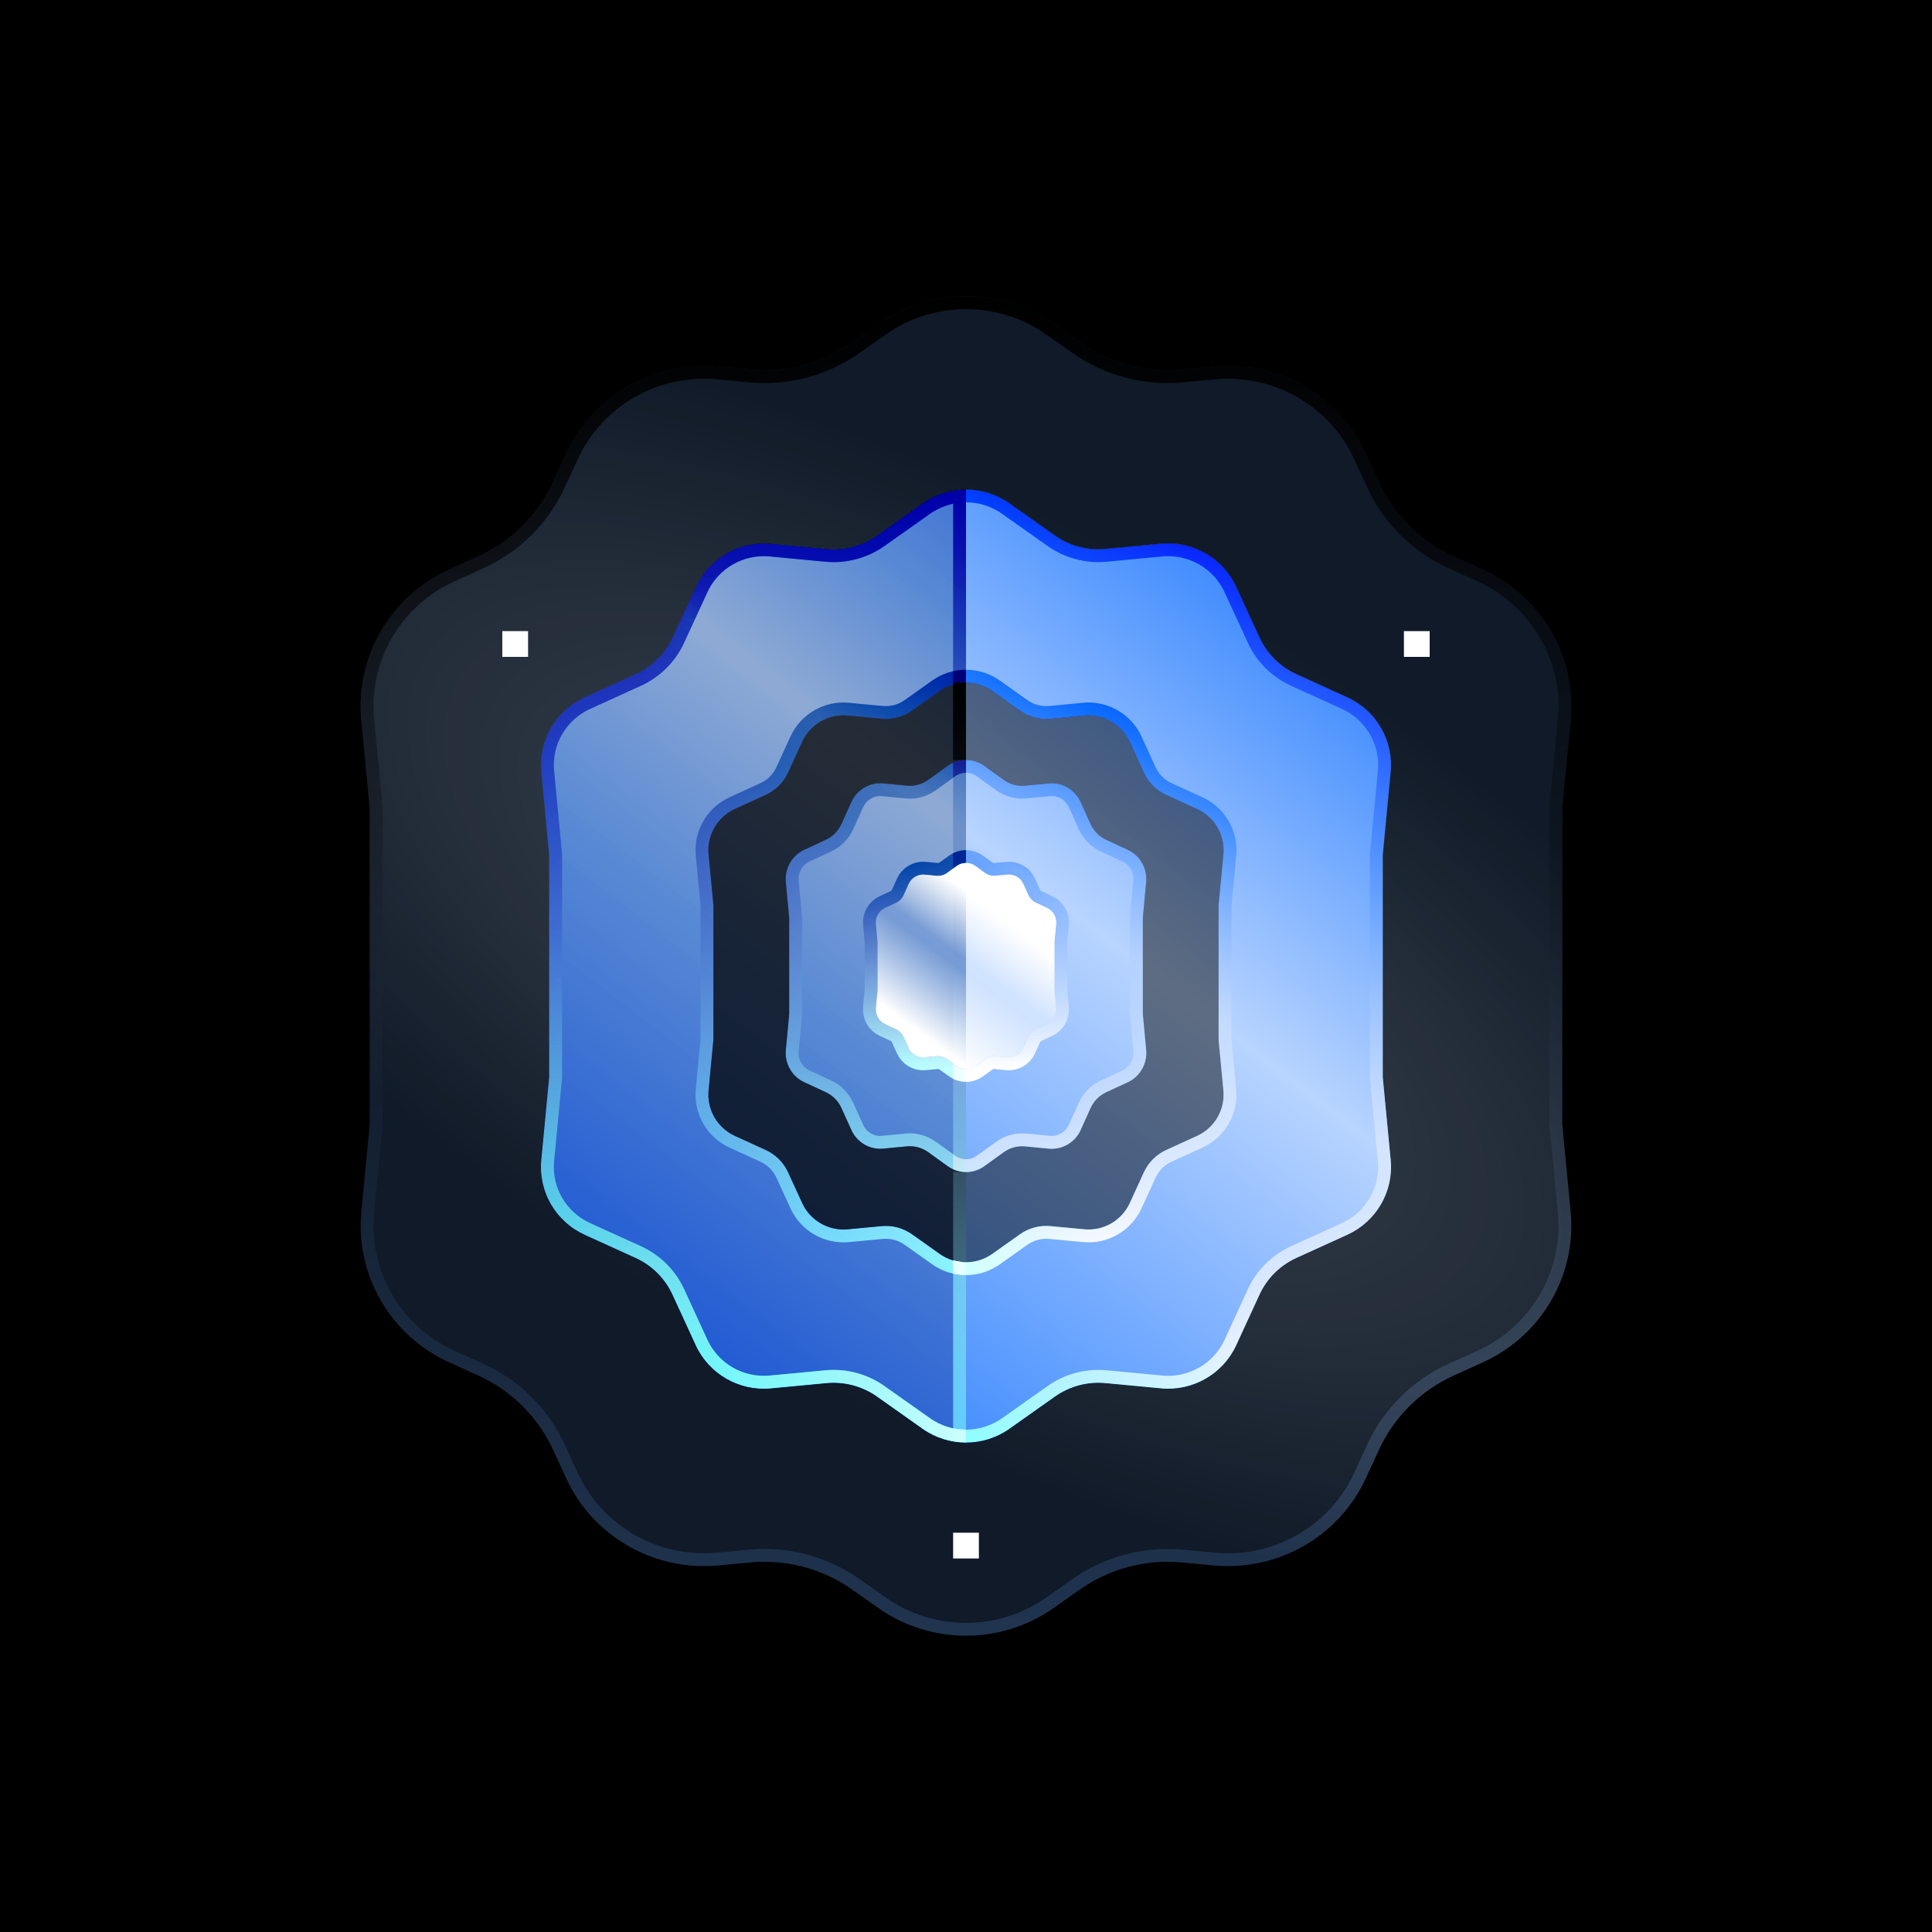
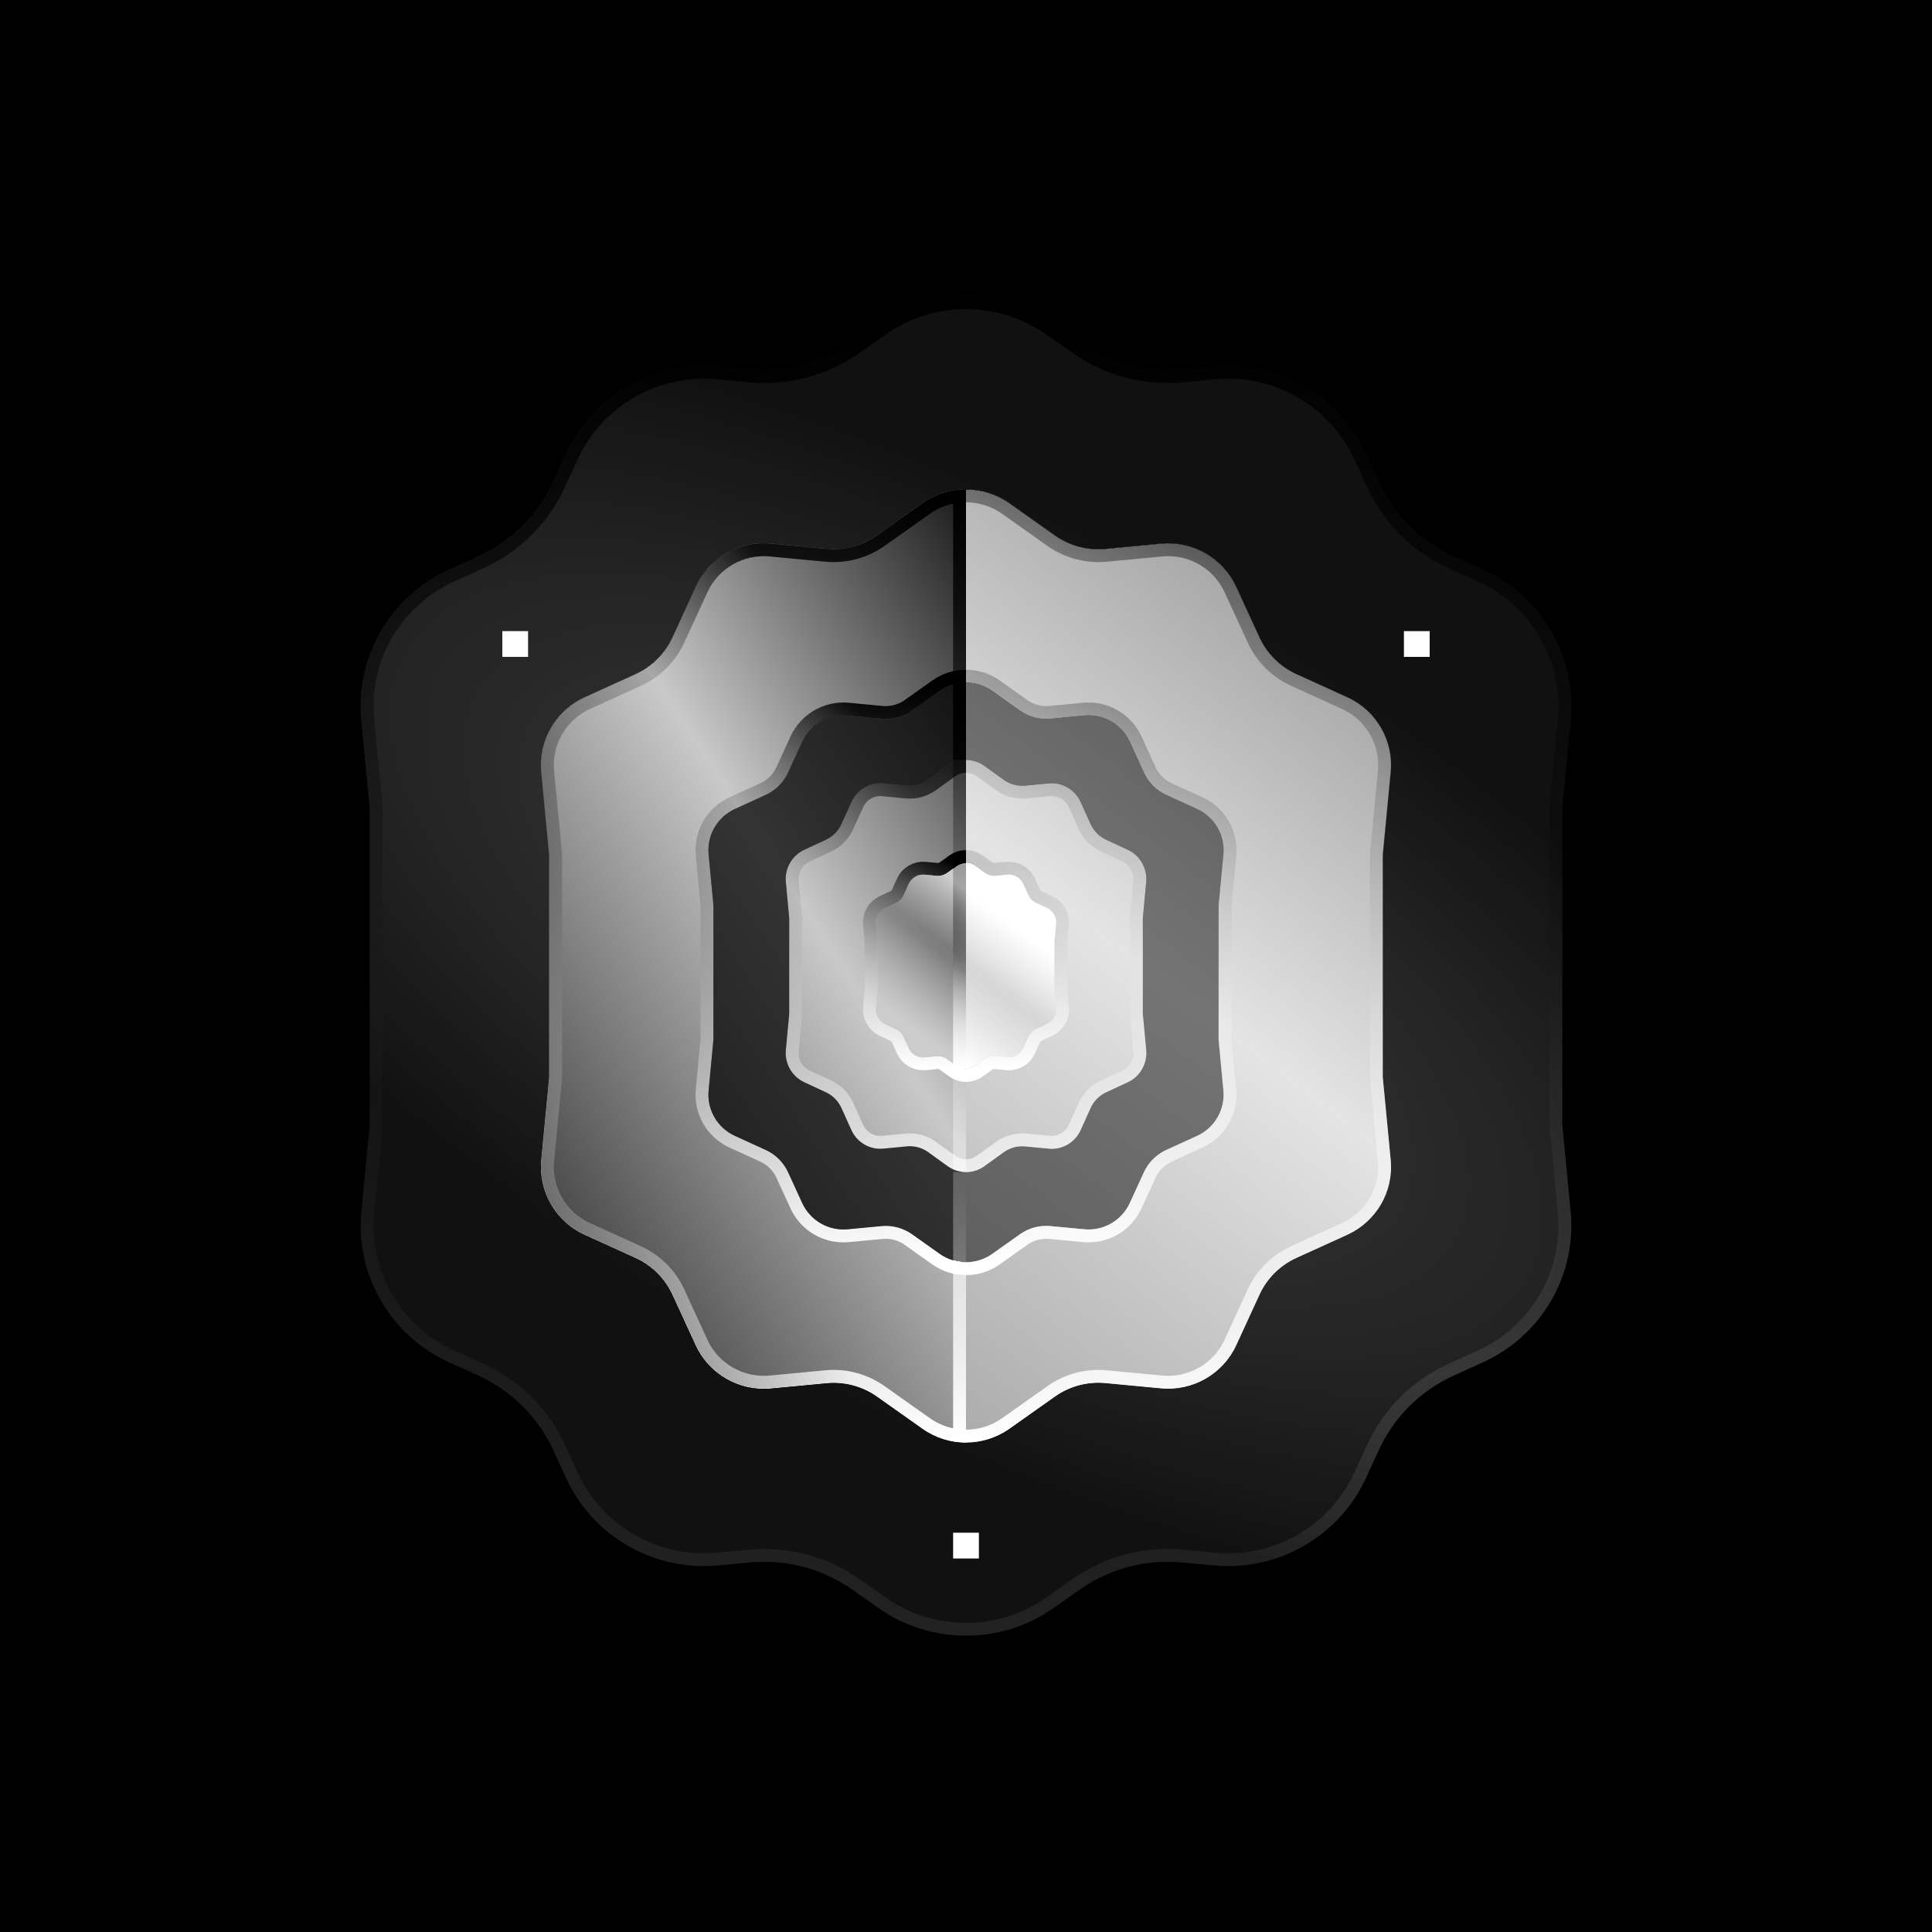
<svg xmlns="http://www.w3.org/2000/svg" width="150" height="150" viewBox="0 0 150 150" fill="none" data-name="E_5 Comeback">
  <defs>
    <radialGradient id="hb5r1" cx="0" cy="0" r="1" gradientUnits="userSpaceOnUse" gradientTransform="matrix(-23.127 26 -69.002 -42.26 75 75)">
      <stop stop-color="#FFFFFF" />
      <stop offset="1" stop-color="#FFFFFF" stop-opacity="0" />
    </radialGradient>
    <linearGradient id="hb5g3" x1="75" y1="23" x2="75" y2="127" gradientUnits="userSpaceOnUse">
      <stop offset="0" stop-color="#000000" />
      <stop offset="1" stop-color="#FFFFFF" />
    </linearGradient>
    <clipPath id="hb5c2">
      <path d="M75 23C77.388 23 79.778 23.719 81.818 25.158L83.837 26.581C86.139 28.205 88.954 28.953 91.766 28.687L94.232 28.456C99.219 27.987 103.958 30.7 106.042 35.216L107.072 37.448C108.247 39.996 110.307 42.039 112.877 43.203L115.129 44.225C119.684 46.29 122.42 50.99 121.947 55.933L121.299 62.701L121.299 87.299L121.947 94.067C122.42 99.011 119.684 103.71 115.129 105.775L112.877 106.797C110.307 107.962 108.247 110.004 107.072 112.552L106.042 114.784C103.958 119.3 99.219 122.013 94.232 121.544L91.766 121.313C88.954 121.048 86.139 121.795 83.837 123.419L81.818 124.842C79.778 126.281 77.388 127 75 127C72.612 127 70.222 126.281 68.182 124.842L66.163 123.419C63.861 121.795 61.046 121.048 58.234 121.313L55.768 121.544C50.781 122.013 46.042 119.3 43.958 114.784L42.928 112.552C41.753 110.004 39.693 107.962 37.123 106.797L34.871 105.775C30.316 103.71 27.58 99.011 28.053 94.067L28.701 87.299L28.701 62.701L28.053 55.933C27.58 50.99 30.316 46.29 34.871 44.225L37.123 43.203C39.693 42.039 41.753 39.996 42.928 37.448L43.958 35.216C46.042 30.7 50.781 27.987 55.768 28.456L58.234 28.687C61.046 28.953 63.861 28.205 66.163 26.581L68.182 25.158C70.222 23.719 72.612 23 75 23Z" />
    </clipPath>
    <linearGradient id="hb5l4" x1="105.04" y1="38" x2="47.07" y2="113.618" gradientUnits="userSpaceOnUse">
-       <stop offset="0" stop-color="#116FFE" />
-       <stop offset="0.412" stop-color="#B8D4FF" />
-       <stop offset="1" stop-color="#116FFE" />
+       <stop offset="0" stop-color="#909090" />
+       <stop offset="0.412" stop-color="#E4E4E4" />
+       <stop offset="1" stop-color="#909090" />
    </linearGradient>
    <linearGradient id="hb5g6" x1="75" y1="38" x2="75" y2="112" gradientUnits="userSpaceOnUse">
      <stop offset="0" stop-color="#000000" />
      <stop offset="1" stop-color="#FFFFFF" />
    </linearGradient>
    <clipPath id="hb5c5">
      <path d="M75 38C76.181 38 77.361 38.357 78.371 39.07L81.906 41.571C83.044 42.376 84.436 42.747 85.826 42.616L90.145 42.208C92.61 41.975 94.953 43.32 95.983 45.56L97.788 49.483C98.369 50.747 99.388 51.76 100.658 52.337L104.603 54.133C106.855 55.156 108.208 57.487 107.974 59.939L107.359 66.377L107.359 83.623L107.974 90.062C108.208 92.513 106.855 94.844 104.603 95.868L100.658 97.663C99.388 98.24 98.369 99.253 97.788 100.517L95.983 104.441C94.953 106.68 92.61 108.025 90.145 107.792L85.826 107.385C84.436 107.253 83.044 107.625 81.906 108.43L78.371 110.93C77.361 111.643 76.181 112 75 112C73.819 112 72.639 111.643 71.629 110.93L68.094 108.43C66.956 107.625 65.564 107.253 64.174 107.385L59.855 107.792C57.39 108.025 55.047 106.68 54.017 104.441L52.212 100.517C51.631 99.253 50.612 98.24 49.342 97.663L45.397 95.868C43.145 94.844 41.792 92.513 42.026 90.062L42.641 83.623L42.641 66.377L42.026 59.939C41.792 57.487 43.145 55.156 45.397 54.133L49.342 52.337C50.612 51.76 51.631 50.747 52.212 49.483L54.017 45.56C55.047 43.32 57.39 41.975 59.855 42.208L64.174 42.616C65.564 42.747 66.956 42.376 68.094 41.571L71.629 39.07C72.639 38.357 73.819 38 75 38Z" />
    </clipPath>
-     <linearGradient id="hb5g8" x1="75" y1="38" x2="75" y2="112" gradientUnits="userSpaceOnUse">
+     <linearGradient id="hb5h7" x1="73.52" y1="38" x2="18.585" y2="73.83" gradientUnits="userSpaceOnUse">
+       <stop offset="0" stop-color="#909090" />
+       <stop offset="0.412" stop-color="#E4E4E4" />
+       <stop offset="1" stop-color="#909090" />
+     </linearGradient>
+     <linearGradient id="hb5g9" x1="75" y1="38" x2="75" y2="112" gradientUnits="userSpaceOnUse">
      <stop offset="0" stop-color="#000000" />
      <stop offset="1" stop-color="#FFFFFF" />
    </linearGradient>
-     <clipPath id="hb5c7">
+     <clipPath id="hb5c8">
      <path d="M75 112C73.819 112 72.639 111.643 71.629 110.93L68.094 108.43C66.956 107.625 65.564 107.253 64.174 107.385L59.855 107.792C57.39 108.025 55.047 106.68 54.017 104.441L52.212 100.517C51.631 99.253 50.612 98.24 49.342 97.663L45.397 95.868C43.145 94.844 41.792 92.513 42.026 90.062L42.641 83.623L42.641 66.377L42.026 59.939C41.792 57.487 43.145 55.156 45.397 54.133L49.342 52.337C50.612 51.76 51.631 50.747 52.212 49.483L54.017 45.56C55.047 43.32 57.39 41.975 59.855 42.208L64.174 42.616C65.564 42.747 66.956 42.376 68.094 41.571L71.629 39.07C72.639 38.357 73.819 38 75 38Z" />
-     </clipPath>
-     <linearGradient id="hb5g10" x1="75" y1="53" x2="75" y2="98" gradientUnits="userSpaceOnUse">
-       <stop offset="0" stop-color="#000000" />
-       <stop offset="1" stop-color="#FFFFFF" />
-     </linearGradient>
-     <clipPath id="hb5c9">
-       <path d="M-10 -10H160V160H-10ZM75 53C75.716 53 76.431 53.217 77.043 53.651L79.186 55.172C79.875 55.661 80.719 55.887 81.561 55.807L84.179 55.559C85.673 55.417 87.093 56.235 87.717 57.597L88.811 59.983C89.163 60.751 89.78 61.367 90.55 61.718L92.941 62.81C94.306 63.433 95.126 64.85 94.984 66.341L94.612 70.257L94.612 80.743L94.984 84.66C95.126 86.15 94.306 87.567 92.941 88.19L90.55 89.282C89.78 89.633 89.163 90.249 88.811 91.017L87.717 93.403C87.093 94.765 85.673 95.583 84.179 95.441L81.561 95.194C80.719 95.113 79.875 95.339 79.186 95.829L77.043 97.349C76.431 97.783 75.716 98 75 98C74.284 98 73.569 97.783 72.957 97.349L70.814 95.829C70.125 95.339 69.281 95.113 68.439 95.194L65.821 95.441C64.327 95.583 62.907 94.765 62.283 93.403L61.189 91.017C60.837 90.249 60.22 89.633 59.45 89.282L57.059 88.19C55.694 87.567 54.874 86.15 55.016 84.66L55.388 80.743L55.388 70.257L55.016 66.341C54.874 64.85 55.694 63.433 57.059 62.81L59.45 61.718C60.22 61.367 60.837 60.751 61.189 59.983L62.283 57.597C62.907 56.235 64.327 55.417 65.821 55.559L68.439 55.807C69.281 55.887 70.125 55.661 70.814 55.172L72.957 53.651C73.569 53.217 74.284 53 75 53ZM75 59C75.501 59 76.002 59.154 76.43 59.463L77.93 60.544C78.413 60.892 79.003 61.053 79.593 60.996L81.425 60.82C82.471 60.719 83.465 61.301 83.902 62.269L84.668 63.966C84.914 64.512 85.346 64.95 85.885 65.2L87.559 65.976C88.514 66.419 89.088 67.427 88.989 68.487L88.728 71.271L88.728 78.729L88.989 81.513C89.088 82.573 88.514 83.581 87.559 84.024L85.885 84.8C85.346 85.05 84.914 85.488 84.668 86.034L83.902 87.731C83.465 88.699 82.471 89.281 81.425 89.18L79.593 89.004C79.003 88.947 78.413 89.108 77.93 89.456L76.43 90.537C76.002 90.846 75.501 91 75 91C74.499 91 73.998 90.846 73.57 90.537L72.07 89.456C71.587 89.108 70.997 88.947 70.407 89.004L68.575 89.18C67.529 89.281 66.535 88.699 66.098 87.731L65.332 86.034C65.086 85.488 64.654 85.05 64.115 84.8L62.441 84.024C61.486 83.581 60.912 82.573 61.011 81.513L61.272 78.729L61.272 71.271L61.011 68.487C60.912 67.427 61.486 66.419 62.441 65.976L64.115 65.2C64.654 64.95 65.086 64.512 65.332 63.966L66.098 62.269C66.535 61.301 67.529 60.719 68.575 60.82L70.407 60.996C70.997 61.053 71.587 60.892 72.07 60.544L73.57 59.463C73.998 59.154 74.499 59 75 59Z" clip-rule="evenodd" fill-rule="evenodd" />
    </clipPath>
    <linearGradient id="hb5g11" x1="75" y1="53" x2="75" y2="98" gradientUnits="userSpaceOnUse">
      <stop offset="0" stop-color="#000000" />
      <stop offset="1" stop-color="#FFFFFF" />
    </linearGradient>
-     <linearGradient id="hb5q12" x1="78.066" y1="71.416" x2="71.542" y2="80.28" gradientUnits="userSpaceOnUse">
+     <clipPath id="hb5c10">
+       <path d="M-10 -10H160V160H-10ZM75 53C75.716 53 76.431 53.217 77.043 53.651L79.186 55.172C79.875 55.661 80.719 55.887 81.561 55.807L84.179 55.559C85.673 55.417 87.093 56.235 87.717 57.597L88.811 59.983C89.163 60.751 89.78 61.367 90.55 61.718L92.941 62.81C94.306 63.433 95.126 64.85 94.984 66.341L94.612 70.257L94.612 80.743L94.984 84.66C95.126 86.15 94.306 87.567 92.941 88.19L90.55 89.282C89.78 89.633 89.163 90.249 88.811 91.017L87.717 93.403C87.093 94.765 85.673 95.583 84.179 95.441L81.561 95.194C80.719 95.113 79.875 95.339 79.186 95.829L77.043 97.349C76.431 97.783 75.716 98 75 98C74.284 98 73.569 97.783 72.957 97.349L70.814 95.829C70.125 95.339 69.281 95.113 68.439 95.194L65.821 95.441C64.327 95.583 62.907 94.765 62.283 93.403L61.189 91.017C60.837 90.249 60.22 89.633 59.45 89.282L57.059 88.19C55.694 87.567 54.874 86.15 55.016 84.66L55.388 80.743L55.388 70.257L55.016 66.341C54.874 64.85 55.694 63.433 57.059 62.81L59.45 61.718C60.22 61.367 60.837 60.751 61.189 59.983L62.283 57.597C62.907 56.235 64.327 55.417 65.821 55.559L68.439 55.807C69.281 55.887 70.125 55.661 70.814 55.172L72.957 53.651C73.569 53.217 74.284 53 75 53ZM75 59C75.501 59 76.002 59.154 76.43 59.463L77.93 60.544C78.413 60.892 79.003 61.053 79.593 60.996L81.425 60.82C82.471 60.719 83.465 61.301 83.902 62.269L84.668 63.966C84.914 64.512 85.346 64.95 85.885 65.2L87.559 65.976C88.514 66.419 89.088 67.427 88.989 68.487L88.728 71.271L88.728 78.729L88.989 81.513C89.088 82.573 88.514 83.581 87.559 84.024L85.885 84.8C85.346 85.05 84.914 85.488 84.668 86.034L83.902 87.731C83.465 88.699 82.471 89.281 81.425 89.18L79.593 89.004C79.003 88.947 78.413 89.108 77.93 89.456L76.43 90.537C76.002 90.846 75.501 91 75 91C74.499 91 73.998 90.846 73.57 90.537L72.07 89.456C71.587 89.108 70.997 88.947 70.407 89.004L68.575 89.18C67.529 89.281 66.535 88.699 66.098 87.731L65.332 86.034C65.086 85.488 64.654 85.05 64.115 84.8L62.441 84.024C61.486 83.581 60.912 82.573 61.011 81.513L61.272 78.729L61.272 71.271L61.011 68.487C60.912 67.427 61.486 66.419 62.441 65.976L64.115 65.2C64.654 64.95 65.086 64.512 65.332 63.966L66.098 62.269C66.535 61.301 67.529 60.719 68.575 60.82L70.407 60.996C70.997 61.053 71.587 60.892 72.07 60.544L73.57 59.463C73.998 59.154 74.499 59 75 59Z" clip-rule="evenodd" fill-rule="evenodd" />
+     </clipPath>
+     <linearGradient id="hb5g12" x1="75" y1="53" x2="75" y2="98" gradientUnits="userSpaceOnUse">
+       <stop offset="0" stop-color="#000000" />
+       <stop offset="1" stop-color="#FFFFFF" />
+     </linearGradient>
+     <linearGradient id="hb5q13" x1="78.066" y1="71.416" x2="71.542" y2="80.28" gradientUnits="userSpaceOnUse">
      <stop offset="0" stop-color="#FFFFFF" />
      <stop offset="0.395" stop-color="#FFFFFF" stop-opacity="0.01" />
      <stop offset="0.465" stop-color="#FFFFFF" stop-opacity="0.01" />
      <stop offset="1" stop-color="#FFFFFF" />
    </linearGradient>
-     <linearGradient id="hb5g14" x1="75" y1="67" x2="75" y2="83" gradientUnits="userSpaceOnUse">
+     <linearGradient id="hb5g15" x1="75" y1="67" x2="75" y2="83" gradientUnits="userSpaceOnUse">
      <stop offset="0" stop-color="#000000" />
      <stop offset="1" stop-color="#FFFFFF" />
    </linearGradient>
-     <clipPath id="hb5c13">
+     <clipPath id="hb5c14">
      <path d="M-10 -10H160V160H-10ZM75 67C75.251 67 75.501 67.077 75.715 67.231L76.465 67.772C76.706 67.946 77.002 68.026 77.297 67.998L78.213 67.91C78.735 67.86 79.233 68.15 79.451 68.635L79.834 69.483C79.957 69.756 80.173 69.975 80.443 70.1L81.279 70.488C81.757 70.709 82.044 71.213 81.994 71.743L81.864 73.136L81.864 76.864L81.994 78.257C82.044 78.787 81.757 79.291 81.279 79.512L80.443 79.9C80.173 80.025 79.957 80.244 79.834 80.517L79.451 81.366C79.233 81.85 78.735 82.14 78.213 82.09L77.297 82.002C77.002 81.974 76.706 82.054 76.465 82.228L75.715 82.769C75.501 82.923 75.251 83 75 83C74.749 83 74.499 82.923 74.285 82.769L73.535 82.228C73.294 82.054 72.998 81.974 72.703 82.002L71.787 82.09C71.265 82.14 70.767 81.85 70.549 81.366L70.166 80.517C70.043 80.244 69.827 80.025 69.557 79.9L68.721 79.512C68.243 79.291 67.956 78.787 68.006 78.257L68.136 76.864L68.136 73.136L68.006 71.743C67.956 71.213 68.243 70.709 68.721 70.488L69.557 70.1C69.827 69.975 70.043 69.756 70.166 69.483L70.549 68.635C70.767 68.15 71.265 67.86 71.787 67.91L72.703 67.998C72.998 68.026 73.294 67.946 73.535 67.772L74.285 67.231C74.499 67.077 74.749 67 75 67Z" clip-rule="evenodd" fill-rule="evenodd" />
    </clipPath>
+     <linearGradient id="hb5g16" x1="75" y1="67" x2="75" y2="83" gradientUnits="userSpaceOnUse">
+       <stop offset="0" stop-color="#000000" />
+       <stop offset="1" stop-color="#FFFFFF" />
+     </linearGradient>
  </defs>
  <rect width="150" height="150" fill="#000000" data-l="bg" />
-   <path d="M75 23C77.388 23 79.778 23.719 81.818 25.158L83.837 26.581C86.139 28.205 88.954 28.953 91.766 28.687L94.232 28.456C99.219 27.987 103.958 30.7 106.042 35.216L107.072 37.448C108.247 39.996 110.307 42.039 112.877 43.203L115.129 44.225C119.684 46.29 122.42 50.99 121.947 55.933L121.299 62.701L121.299 87.299L121.947 94.067C122.42 99.011 119.684 103.71 115.129 105.775L112.877 106.797C110.307 107.962 108.247 110.004 107.072 112.552L106.042 114.784C103.958 119.3 99.219 122.013 94.232 121.544L91.766 121.313C88.954 121.048 86.139 121.795 83.837 123.419L81.818 124.842C79.778 126.281 77.388 127 75 127C72.612 127 70.222 126.281 68.182 124.842L66.163 123.419C63.861 121.795 61.046 121.048 58.234 121.313L55.768 121.544C50.781 122.013 46.042 119.3 43.958 114.784L42.928 112.552C41.753 110.004 39.693 107.962 37.123 106.797L34.871 105.775C30.316 103.71 27.58 99.011 28.053 94.067L28.701 87.299L28.701 62.701L28.053 55.933C27.58 50.99 30.316 46.29 34.871 44.225L37.123 43.203C39.693 42.039 41.753 39.996 42.928 37.448L43.958 35.216C46.042 30.7 50.781 27.987 55.768 28.456L58.234 28.687C61.046 28.953 63.861 28.205 66.163 26.581L68.182 25.158C70.222 23.719 72.612 23 75 23Z" fill="#69A4FF" fill-opacity="0.16" data-n="1" data-l="Plate" />
+   <path d="M75 23C77.388 23 79.778 23.719 81.818 25.158L83.837 26.581C86.139 28.205 88.954 28.953 91.766 28.687L94.232 28.456C99.219 27.987 103.958 30.7 106.042 35.216L107.072 37.448C108.247 39.996 110.307 42.039 112.877 43.203L115.129 44.225C119.684 46.29 122.42 50.99 121.947 55.933L121.299 62.701L121.299 87.299L121.947 94.067C122.42 99.011 119.684 103.71 115.129 105.775L112.877 106.797C110.307 107.962 108.247 110.004 107.072 112.552L106.042 114.784C103.958 119.3 99.219 122.013 94.232 121.544L91.766 121.313C88.954 121.048 86.139 121.795 83.837 123.419L81.818 124.842C79.778 126.281 77.388 127 75 127C72.612 127 70.222 126.281 68.182 124.842L66.163 123.419C63.861 121.795 61.046 121.048 58.234 121.313L55.768 121.544C50.781 122.013 46.042 119.3 43.958 114.784L42.928 112.552C41.753 110.004 39.693 107.962 37.123 106.797L34.871 105.775C30.316 103.71 27.58 99.011 28.053 94.067L28.701 87.299L28.701 62.701L28.053 55.933C27.58 50.99 30.316 46.29 34.871 44.225L37.123 43.203C39.693 42.039 41.753 39.996 42.928 37.448L43.958 35.216C46.042 30.7 50.781 27.987 55.768 28.456L58.234 28.687C61.046 28.953 63.861 28.205 66.163 26.581L68.182 25.158C70.222 23.719 72.612 23 75 23Z" fill="#949494" fill-opacity="0.12" data-n="1" data-l="Plate" />
  <path d="M75 23C77.388 23 79.778 23.719 81.818 25.158L83.837 26.581C86.139 28.205 88.954 28.953 91.766 28.687L94.232 28.456C99.219 27.987 103.958 30.7 106.042 35.216L107.072 37.448C108.247 39.996 110.307 42.039 112.877 43.203L115.129 44.225C119.684 46.29 122.42 50.99 121.947 55.933L121.299 62.701L121.299 87.299L121.947 94.067C122.42 99.011 119.684 103.71 115.129 105.775L112.877 106.797C110.307 107.962 108.247 110.004 107.072 112.552L106.042 114.784C103.958 119.3 99.219 122.013 94.232 121.544L91.766 121.313C88.954 121.048 86.139 121.795 83.837 123.419L81.818 124.842C79.778 126.281 77.388 127 75 127C72.612 127 70.222 126.281 68.182 124.842L66.163 123.419C63.861 121.795 61.046 121.048 58.234 121.313L55.768 121.544C50.781 122.013 46.042 119.3 43.958 114.784L42.928 112.552C41.753 110.004 39.693 107.962 37.123 106.797L34.871 105.775C30.316 103.71 27.58 99.011 28.053 94.067L28.701 87.299L28.701 62.701L28.053 55.933C27.58 50.99 30.316 46.29 34.871 44.225L37.123 43.203C39.693 42.039 41.753 39.996 42.928 37.448L43.958 35.216C46.042 30.7 50.781 27.987 55.768 28.456L58.234 28.687C61.046 28.953 63.861 28.205 66.163 26.581L68.182 25.158C70.222 23.719 72.612 23 75 23Z" fill="url(#hb5r1)" fill-opacity="0.2" data-n="1" data-l="Plate" />
  <path d="M75 23C77.388 23 79.778 23.719 81.818 25.158L83.837 26.581C86.139 28.205 88.954 28.953 91.766 28.687L94.232 28.456C99.219 27.987 103.958 30.7 106.042 35.216L107.072 37.448C108.247 39.996 110.307 42.039 112.877 43.203L115.129 44.225C119.684 46.29 122.42 50.99 121.947 55.933L121.299 62.701L121.299 87.299L121.947 94.067C122.42 99.011 119.684 103.71 115.129 105.775L112.877 106.797C110.307 107.962 108.247 110.004 107.072 112.552L106.042 114.784C103.958 119.3 99.219 122.013 94.232 121.544L91.766 121.313C88.954 121.048 86.139 121.795 83.837 123.419L81.818 124.842C79.778 126.281 77.388 127 75 127C72.612 127 70.222 126.281 68.182 124.842L66.163 123.419C63.861 121.795 61.046 121.048 58.234 121.313L55.768 121.544C50.781 122.013 46.042 119.3 43.958 114.784L42.928 112.552C41.753 110.004 39.693 107.962 37.123 106.797L34.871 105.775C30.316 103.71 27.58 99.011 28.053 94.067L28.701 87.299L28.701 62.701L28.053 55.933C27.58 50.99 30.316 46.29 34.871 44.225L37.123 43.203C39.693 42.039 41.753 39.996 42.928 37.448L43.958 35.216C46.042 30.7 50.781 27.987 55.768 28.456L58.234 28.687C61.046 28.953 63.861 28.205 66.163 26.581L68.182 25.158C70.222 23.719 72.612 23 75 23Z" fill="none" stroke="url(#hb5g3)" stroke-width="2" clip-path="url(#hb5c2)" style="mix-blend-mode:overlay" data-n="1" data-l="Plate" />
  <path d="M75 38C76.181 38 77.361 38.357 78.371 39.07L81.906 41.571C83.044 42.376 84.436 42.747 85.826 42.616L90.145 42.208C92.61 41.975 94.953 43.32 95.983 45.56L97.788 49.483C98.369 50.747 99.388 51.76 100.658 52.337L104.603 54.133C106.855 55.156 108.208 57.487 107.974 59.939L107.359 66.377L107.359 83.623L107.974 90.062C108.208 92.513 106.855 94.844 104.603 95.868L100.658 97.663C99.388 98.24 98.369 99.253 97.788 100.517L95.983 104.441C94.953 106.68 92.61 108.025 90.145 107.792L85.826 107.385C84.436 107.253 83.044 107.625 81.906 108.43L78.371 110.93C77.361 111.643 76.181 112 75 112C73.819 112 72.639 111.643 71.629 110.93L68.094 108.43C66.956 107.625 65.564 107.253 64.174 107.385L59.855 107.792C57.39 108.025 55.047 106.68 54.017 104.441L52.212 100.517C51.631 99.253 50.612 98.24 49.342 97.663L45.397 95.868C43.145 94.844 41.792 92.513 42.026 90.062L42.641 83.623L42.641 66.377L42.026 59.939C41.792 57.487 43.145 55.156 45.397 54.133L49.342 52.337C50.612 51.76 51.631 50.747 52.212 49.483L54.017 45.56C55.047 43.32 57.39 41.975 59.855 42.208L64.174 42.616C65.564 42.747 66.956 42.376 68.094 41.571L71.629 39.07C72.639 38.357 73.819 38 75 38Z" fill="url(#hb5l4)" data-n="2" data-l="Gem" />
  <path d="M75 38C76.181 38 77.361 38.357 78.371 39.07L81.906 41.571C83.044 42.376 84.436 42.747 85.826 42.616L90.145 42.208C92.61 41.975 94.953 43.32 95.983 45.56L97.788 49.483C98.369 50.747 99.388 51.76 100.658 52.337L104.603 54.133C106.855 55.156 108.208 57.487 107.974 59.939L107.359 66.377L107.359 83.623L107.974 90.062C108.208 92.513 106.855 94.844 104.603 95.868L100.658 97.663C99.388 98.24 98.369 99.253 97.788 100.517L95.983 104.441C94.953 106.68 92.61 108.025 90.145 107.792L85.826 107.385C84.436 107.253 83.044 107.625 81.906 108.43L78.371 110.93C77.361 111.643 76.181 112 75 112C73.819 112 72.639 111.643 71.629 110.93L68.094 108.43C66.956 107.625 65.564 107.253 64.174 107.385L59.855 107.792C57.39 108.025 55.047 106.68 54.017 104.441L52.212 100.517C51.631 99.253 50.612 98.24 49.342 97.663L45.397 95.868C43.145 94.844 41.792 92.513 42.026 90.062L42.641 83.623L42.641 66.377L42.026 59.939C41.792 57.487 43.145 55.156 45.397 54.133L49.342 52.337C50.612 51.76 51.631 50.747 52.212 49.483L54.017 45.56C55.047 43.32 57.39 41.975 59.855 42.208L64.174 42.616C65.564 42.747 66.956 42.376 68.094 41.571L71.629 39.07C72.639 38.357 73.819 38 75 38Z" fill="none" stroke="url(#hb5g6)" stroke-width="2" clip-path="url(#hb5c5)" style="mix-blend-mode:overlay" data-n="2" data-l="Gem" />
-   <path d="M75 112C73.819 112 72.639 111.643 71.629 110.93L68.094 108.43C66.956 107.625 65.564 107.253 64.174 107.385L59.855 107.792C57.39 108.025 55.047 106.68 54.017 104.441L52.212 100.517C51.631 99.253 50.612 98.24 49.342 97.663L45.397 95.868C43.145 94.844 41.792 92.513 42.026 90.062L42.641 83.623L42.641 66.377L42.026 59.939C41.792 57.487 43.145 55.156 45.397 54.133L49.342 52.337C50.612 51.76 51.631 50.747 52.212 49.483L54.017 45.56C55.047 43.32 57.39 41.975 59.855 42.208L64.174 42.616C65.564 42.747 66.956 42.376 68.094 41.571L71.629 39.07C72.639 38.357 73.819 38 75 38Z" fill="#000000" fill-opacity="0.18" style="mix-blend-mode:overlay" data-n="3" data-l="Gem facet" />
-   <path d="M75 112C73.819 112 72.639 111.643 71.629 110.93L68.094 108.43C66.956 107.625 65.564 107.253 64.174 107.385L59.855 107.792C57.39 108.025 55.047 106.68 54.017 104.441L52.212 100.517C51.631 99.253 50.612 98.24 49.342 97.663L45.397 95.868C43.145 94.844 41.792 92.513 42.026 90.062L42.641 83.623L42.641 66.377L42.026 59.939C41.792 57.487 43.145 55.156 45.397 54.133L49.342 52.337C50.612 51.76 51.631 50.747 52.212 49.483L54.017 45.56C55.047 43.32 57.39 41.975 59.855 42.208L64.174 42.616C65.564 42.747 66.956 42.376 68.094 41.571L71.629 39.07C72.639 38.357 73.819 38 75 38Z" fill="#000000" fill-opacity="0.17" style="mix-blend-mode:plus-darker" data-n="3" data-l="Gem facet" />
-   <path d="M75 112C73.819 112 72.639 111.643 71.629 110.93L68.094 108.43C66.956 107.625 65.564 107.253 64.174 107.385L59.855 107.792C57.39 108.025 55.047 106.68 54.017 104.441L52.212 100.517C51.631 99.253 50.612 98.24 49.342 97.663L45.397 95.868C43.145 94.844 41.792 92.513 42.026 90.062L42.641 83.623L42.641 66.377L42.026 59.939C41.792 57.487 43.145 55.156 45.397 54.133L49.342 52.337C50.612 51.76 51.631 50.747 52.212 49.483L54.017 45.56C55.047 43.32 57.39 41.975 59.855 42.208L64.174 42.616C65.564 42.747 66.956 42.376 68.094 41.571L71.629 39.07C72.639 38.357 73.819 38 75 38Z" fill="none" stroke="url(#hb5g8)" stroke-width="2" clip-path="url(#hb5c7)" style="mix-blend-mode:overlay" data-n="3" data-l="Gem facet" />
+   <path d="M75 112C73.819 112 72.639 111.643 71.629 110.93L68.094 108.43C66.956 107.625 65.564 107.253 64.174 107.385L59.855 107.792C57.39 108.025 55.047 106.68 54.017 104.441L52.212 100.517C51.631 99.253 50.612 98.24 49.342 97.663L45.397 95.868C43.145 94.844 41.792 92.513 42.026 90.062L42.641 83.623L42.641 66.377L42.026 59.939C41.792 57.487 43.145 55.156 45.397 54.133L49.342 52.337C50.612 51.76 51.631 50.747 52.212 49.483L54.017 45.56C55.047 43.32 57.39 41.975 59.855 42.208L64.174 42.616C65.564 42.747 66.956 42.376 68.094 41.571L71.629 39.07C72.639 38.357 73.819 38 75 38Z" fill="url(#hb5h7)" data-n="3" data-l="Gem facet" />
+   <path d="M75 112C73.819 112 72.639 111.643 71.629 110.93L68.094 108.43C66.956 107.625 65.564 107.253 64.174 107.385L59.855 107.792C57.39 108.025 55.047 106.68 54.017 104.441L52.212 100.517C51.631 99.253 50.612 98.24 49.342 97.663L45.397 95.868C43.145 94.844 41.792 92.513 42.026 90.062L42.641 83.623L42.641 66.377L42.026 59.939C41.792 57.487 43.145 55.156 45.397 54.133L49.342 52.337C50.612 51.76 51.631 50.747 52.212 49.483L54.017 45.56C55.047 43.32 57.39 41.975 59.855 42.208L64.174 42.616C65.564 42.747 66.956 42.376 68.094 41.571L71.629 39.07C72.639 38.357 73.819 38 75 38Z" fill="#000000" fill-opacity="1" style="mix-blend-mode:overlay" data-n="3" data-l="Gem facet" />
+   <path d="M75 112C73.819 112 72.639 111.643 71.629 110.93L68.094 108.43C66.956 107.625 65.564 107.253 64.174 107.385L59.855 107.792C57.39 108.025 55.047 106.68 54.017 104.441L52.212 100.517C51.631 99.253 50.612 98.24 49.342 97.663L45.397 95.868C43.145 94.844 41.792 92.513 42.026 90.062L42.641 83.623L42.641 66.377L42.026 59.939C41.792 57.487 43.145 55.156 45.397 54.133L49.342 52.337C50.612 51.76 51.631 50.747 52.212 49.483L54.017 45.56C55.047 43.32 57.39 41.975 59.855 42.208L64.174 42.616C65.564 42.747 66.956 42.376 68.094 41.571L71.629 39.07C72.639 38.357 73.819 38 75 38Z" fill="none" stroke="url(#hb5g9)" stroke-width="2" clip-path="url(#hb5c8)" style="mix-blend-mode:overlay" data-n="3" data-l="Gem facet" />
  <path d="M75 53C75.716 53 76.431 53.217 77.043 53.651L79.186 55.172C79.875 55.661 80.719 55.887 81.561 55.807L84.179 55.559C85.673 55.417 87.093 56.235 87.717 57.597L88.811 59.983C89.163 60.751 89.78 61.367 90.55 61.718L92.941 62.81C94.306 63.433 95.126 64.85 94.984 66.341L94.612 70.257L94.612 80.743L94.984 84.66C95.126 86.15 94.306 87.567 92.941 88.19L90.55 89.282C89.78 89.633 89.163 90.249 88.811 91.017L87.717 93.403C87.093 94.765 85.673 95.583 84.179 95.441L81.561 95.194C80.719 95.113 79.875 95.339 79.186 95.829L77.043 97.349C76.431 97.783 75.716 98 75 98C74.284 98 73.569 97.783 72.957 97.349L70.814 95.829C70.125 95.339 69.281 95.113 68.439 95.194L65.821 95.441C64.327 95.583 62.907 94.765 62.283 93.403L61.189 91.017C60.837 90.249 60.22 89.633 59.45 89.282L57.059 88.19C55.694 87.567 54.874 86.15 55.016 84.66L55.388 80.743L55.388 70.257L55.016 66.341C54.874 64.85 55.694 63.433 57.059 62.81L59.45 61.718C60.22 61.367 60.837 60.751 61.189 59.983L62.283 57.597C62.907 56.235 64.327 55.417 65.821 55.559L68.439 55.807C69.281 55.887 70.125 55.661 70.814 55.172L72.957 53.651C73.569 53.217 74.284 53 75 53ZM75 59C75.501 59 76.002 59.154 76.43 59.463L77.93 60.544C78.413 60.892 79.003 61.053 79.593 60.996L81.425 60.82C82.471 60.719 83.465 61.301 83.902 62.269L84.668 63.966C84.914 64.512 85.346 64.95 85.885 65.2L87.559 65.976C88.514 66.419 89.088 67.427 88.989 68.487L88.728 71.271L88.728 78.729L88.989 81.513C89.088 82.573 88.514 83.581 87.559 84.024L85.885 84.8C85.346 85.05 84.914 85.488 84.668 86.034L83.902 87.731C83.465 88.699 82.471 89.281 81.425 89.18L79.593 89.004C79.003 88.947 78.413 89.108 77.93 89.456L76.43 90.537C76.002 90.846 75.501 91 75 91C74.499 91 73.998 90.846 73.57 90.537L72.07 89.456C71.587 89.108 70.997 88.947 70.407 89.004L68.575 89.18C67.529 89.281 66.535 88.699 66.098 87.731L65.332 86.034C65.086 85.488 64.654 85.05 64.115 84.8L62.441 84.024C61.486 83.581 60.912 82.573 61.011 81.513L61.272 78.729L61.272 71.271L61.011 68.487C60.912 67.427 61.486 66.419 62.441 65.976L64.115 65.2C64.654 64.95 65.086 64.512 65.332 63.966L66.098 62.269C66.535 61.301 67.529 60.719 68.575 60.82L70.407 60.996C70.997 61.053 71.587 60.892 72.07 60.544L73.57 59.463C73.998 59.154 74.499 59 75 59Z" fill="#000000" fill-opacity="0.49" fill-rule="evenodd" data-n="4" data-l="Recess" />
-   <path d="M75 53C75.716 53 76.431 53.217 77.043 53.651L79.186 55.172C79.875 55.661 80.719 55.887 81.561 55.807L84.179 55.559C85.673 55.417 87.093 56.235 87.717 57.597L88.811 59.983C89.163 60.751 89.78 61.367 90.55 61.718L92.941 62.81C94.306 63.433 95.126 64.85 94.984 66.341L94.612 70.257L94.612 80.743L94.984 84.66C95.126 86.15 94.306 87.567 92.941 88.19L90.55 89.282C89.78 89.633 89.163 90.249 88.811 91.017L87.717 93.403C87.093 94.765 85.673 95.583 84.179 95.441L81.561 95.194C80.719 95.113 79.875 95.339 79.186 95.829L77.043 97.349C76.431 97.783 75.716 98 75 98C74.284 98 73.569 97.783 72.957 97.349L70.814 95.829C70.125 95.339 69.281 95.113 68.439 95.194L65.821 95.441C64.327 95.583 62.907 94.765 62.283 93.403L61.189 91.017C60.837 90.249 60.22 89.633 59.45 89.282L57.059 88.19C55.694 87.567 54.874 86.15 55.016 84.66L55.388 80.743L55.388 70.257L55.016 66.341C54.874 64.85 55.694 63.433 57.059 62.81L59.45 61.718C60.22 61.367 60.837 60.751 61.189 59.983L62.283 57.597C62.907 56.235 64.327 55.417 65.821 55.559L68.439 55.807C69.281 55.887 70.125 55.661 70.814 55.172L72.957 53.651C73.569 53.217 74.284 53 75 53ZM75 59C75.501 59 76.002 59.154 76.43 59.463L77.93 60.544C78.413 60.892 79.003 61.053 79.593 60.996L81.425 60.82C82.471 60.719 83.465 61.301 83.902 62.269L84.668 63.966C84.914 64.512 85.346 64.95 85.885 65.2L87.559 65.976C88.514 66.419 89.088 67.427 88.989 68.487L88.728 71.271L88.728 78.729L88.989 81.513C89.088 82.573 88.514 83.581 87.559 84.024L85.885 84.8C85.346 85.05 84.914 85.488 84.668 86.034L83.902 87.731C83.465 88.699 82.471 89.281 81.425 89.18L79.593 89.004C79.003 88.947 78.413 89.108 77.93 89.456L76.43 90.537C76.002 90.846 75.501 91 75 91C74.499 91 73.998 90.846 73.57 90.537L72.07 89.456C71.587 89.108 70.997 88.947 70.407 89.004L68.575 89.18C67.529 89.281 66.535 88.699 66.098 87.731L65.332 86.034C65.086 85.488 64.654 85.05 64.115 84.8L62.441 84.024C61.486 83.581 60.912 82.573 61.011 81.513L61.272 78.729L61.272 71.271L61.011 68.487C60.912 67.427 61.486 66.419 62.441 65.976L64.115 65.2C64.654 64.95 65.086 64.512 65.332 63.966L66.098 62.269C66.535 61.301 67.529 60.719 68.575 60.82L70.407 60.996C70.997 61.053 71.587 60.892 72.07 60.544L73.57 59.463C73.998 59.154 74.499 59 75 59Z" fill="none" stroke="url(#hb5g10)" stroke-width="2" clip-path="url(#hb5c9)" style="mix-blend-mode:overlay" data-n="4" data-l="Recess" />
+   <path d="M75 53C75.716 53 76.431 53.217 77.043 53.651L79.186 55.172C79.875 55.661 80.719 55.887 81.561 55.807L84.179 55.559C85.673 55.417 87.093 56.235 87.717 57.597L88.811 59.983C89.163 60.751 89.78 61.367 90.55 61.718L92.941 62.81C94.306 63.433 95.126 64.85 94.984 66.341L94.612 70.257L94.612 80.743L94.984 84.66C95.126 86.15 94.306 87.567 92.941 88.19L90.55 89.282C89.78 89.633 89.163 90.249 88.811 91.017L87.717 93.403C87.093 94.765 85.673 95.583 84.179 95.441L81.561 95.194C80.719 95.113 79.875 95.339 79.186 95.829L77.043 97.349C76.431 97.783 75.716 98 75 98C74.284 98 73.569 97.783 72.957 97.349L70.814 95.829C70.125 95.339 69.281 95.113 68.439 95.194L65.821 95.441C64.327 95.583 62.907 94.765 62.283 93.403L61.189 91.017C60.837 90.249 60.22 89.633 59.45 89.282L57.059 88.19C55.694 87.567 54.874 86.15 55.016 84.66L55.388 80.743L55.388 70.257L55.016 66.341C54.874 64.85 55.694 63.433 57.059 62.81L59.45 61.718C60.22 61.367 60.837 60.751 61.189 59.983L62.283 57.597C62.907 56.235 64.327 55.417 65.821 55.559L68.439 55.807C69.281 55.887 70.125 55.661 70.814 55.172L72.957 53.651C73.569 53.217 74.284 53 75 53ZM75 59C75.501 59 76.002 59.154 76.43 59.463L77.93 60.544C78.413 60.892 79.003 61.053 79.593 60.996L81.425 60.82C82.471 60.719 83.465 61.301 83.902 62.269L84.668 63.966C84.914 64.512 85.346 64.95 85.885 65.2L87.559 65.976C88.514 66.419 89.088 67.427 88.989 68.487L88.728 71.271L88.728 78.729L88.989 81.513C89.088 82.573 88.514 83.581 87.559 84.024L85.885 84.8C85.346 85.05 84.914 85.488 84.668 86.034L83.902 87.731C83.465 88.699 82.471 89.281 81.425 89.18L79.593 89.004C79.003 88.947 78.413 89.108 77.93 89.456L76.43 90.537C76.002 90.846 75.501 91 75 91C74.499 91 73.998 90.846 73.57 90.537L72.07 89.456C71.587 89.108 70.997 88.947 70.407 89.004L68.575 89.18C67.529 89.281 66.535 88.699 66.098 87.731L65.332 86.034C65.086 85.488 64.654 85.05 64.115 84.8L62.441 84.024C61.486 83.581 60.912 82.573 61.011 81.513L61.272 78.729L61.272 71.271L61.011 68.487C60.912 67.427 61.486 66.419 62.441 65.976L64.115 65.2C64.654 64.95 65.086 64.512 65.332 63.966L66.098 62.269C66.535 61.301 67.529 60.719 68.575 60.82L70.407 60.996C70.997 61.053 71.587 60.892 72.07 60.544L73.57 59.463C73.998 59.154 74.499 59 75 59Z" fill="none" stroke="url(#hb5g11)" stroke-width="2" clip-path="url(#hb5c10)" style="mix-blend-mode:overlay" data-n="4" data-l="Recess" />
  <path d="M75 53L75 53.651L75 55.172L75 55.807L75 55.559L75 57.597L75 59.983L75 61.718L75 62.81L75 66.341L75 70.257L75 80.743L75 84.66L75 88.19L75 89.282L75 91.017L75 93.403L75 95.441L75 95.194L75 95.829L75 97.349L75 98C74.284 98 73.569 97.783 72.957 97.349L70.814 95.829C70.125 95.339 69.281 95.113 68.439 95.194L65.821 95.441C64.327 95.583 62.907 94.765 62.283 93.403L61.189 91.017C60.837 90.249 60.22 89.633 59.45 89.282L57.059 88.19C55.694 87.567 54.874 86.15 55.016 84.66L55.388 80.743L55.388 70.257L55.016 66.341C54.874 64.85 55.694 63.433 57.059 62.81L59.45 61.718C60.22 61.367 60.837 60.751 61.189 59.983L62.283 57.597C62.907 56.235 64.327 55.417 65.821 55.559L68.439 55.807C69.281 55.887 70.125 55.661 70.814 55.172L72.957 53.651C73.569 53.217 74.284 53 75 53ZM75 59L75 59.463L75 60.544L75 60.996L75 60.82L75 62.269L75 63.966L75 65.2L75 65.976L75 68.487L75 71.271L75 78.729L75 81.513L75 84.024L75 84.8L75 86.034L75 87.731L75 89.18L75 89.004L75 89.456L75 90.537L75 91C74.499 91 73.998 90.846 73.57 90.537L72.07 89.456C71.587 89.108 70.997 88.947 70.407 89.004L68.575 89.18C67.529 89.281 66.535 88.699 66.098 87.731L65.332 86.034C65.086 85.488 64.654 85.05 64.115 84.8L62.441 84.024C61.486 83.581 60.912 82.573 61.011 81.513L61.272 78.729L61.272 71.271L61.011 68.487C60.912 67.427 61.486 66.419 62.441 65.976L64.115 65.2C64.654 64.95 65.086 64.512 65.332 63.966L66.098 62.269C66.535 61.301 67.529 60.719 68.575 60.82L70.407 60.996C70.997 61.053 71.587 60.892 72.07 60.544L73.57 59.463C73.998 59.154 74.499 59 75 59Z" fill="#000000" fill-opacity="0.49" fill-rule="evenodd" data-n="5" data-l="Left facet" />
-   <path d="M74 53H75V59H74ZM74 91H75V98H74Z" fill="url(#hb5g11)" style="mix-blend-mode:overlay" data-n="6" data-l="Facet seam" />
-   <path d="M75 67C75.251 67 75.501 67.077 75.715 67.231L76.465 67.772C76.706 67.946 77.002 68.026 77.297 67.998L78.213 67.91C78.735 67.86 79.233 68.15 79.451 68.635L79.834 69.483C79.957 69.756 80.173 69.975 80.443 70.1L81.279 70.488C81.757 70.709 82.044 71.213 81.994 71.743L81.864 73.136L81.864 76.864L81.994 78.257C82.044 78.787 81.757 79.291 81.279 79.512L80.443 79.9C80.173 80.025 79.957 80.244 79.834 80.517L79.451 81.366C79.233 81.85 78.735 82.14 78.213 82.09L77.297 82.002C77.002 81.974 76.706 82.054 76.465 82.228L75.715 82.769C75.501 82.923 75.251 83 75 83C74.749 83 74.499 82.923 74.285 82.769L73.535 82.228C73.294 82.054 72.998 81.974 72.703 82.002L71.787 82.09C71.265 82.14 70.767 81.85 70.549 81.366L70.166 80.517C70.043 80.244 69.827 80.025 69.557 79.9L68.721 79.512C68.243 79.291 67.956 78.787 68.006 78.257L68.136 76.864L68.136 73.136L68.006 71.743C67.956 71.213 68.243 70.709 68.721 70.488L69.557 70.1C69.827 69.975 70.043 69.756 70.166 69.483L70.549 68.635C70.767 68.15 71.265 67.86 71.787 67.91L72.703 67.998C72.998 68.026 73.294 67.946 73.535 67.772L74.285 67.231C74.499 67.077 74.749 67 75 67Z" fill="url(#hb5q12)" data-n="7" data-l="Glass" />
-   <path d="M75 67C75.251 67 75.501 67.077 75.715 67.231L76.465 67.772C76.706 67.946 77.002 68.026 77.297 67.998L78.213 67.91C78.735 67.86 79.233 68.15 79.451 68.635L79.834 69.483C79.957 69.756 80.173 69.975 80.443 70.1L81.279 70.488C81.757 70.709 82.044 71.213 81.994 71.743L81.864 73.136L81.864 76.864L81.994 78.257C82.044 78.787 81.757 79.291 81.279 79.512L80.443 79.9C80.173 80.025 79.957 80.244 79.834 80.517L79.451 81.366C79.233 81.85 78.735 82.14 78.213 82.09L77.297 82.002C77.002 81.974 76.706 82.054 76.465 82.228L75.715 82.769C75.501 82.923 75.251 83 75 83C74.749 83 74.499 82.923 74.285 82.769L73.535 82.228C73.294 82.054 72.998 81.974 72.703 82.002L71.787 82.09C71.265 82.14 70.767 81.85 70.549 81.366L70.166 80.517C70.043 80.244 69.827 80.025 69.557 79.9L68.721 79.512C68.243 79.291 67.956 78.787 68.006 78.257L68.136 76.864L68.136 73.136L68.006 71.743C67.956 71.213 68.243 70.709 68.721 70.488L69.557 70.1C69.827 69.975 70.043 69.756 70.166 69.483L70.549 68.635C70.767 68.15 71.265 67.86 71.787 67.91L72.703 67.998C72.998 68.026 73.294 67.946 73.535 67.772L74.285 67.231C74.499 67.077 74.749 67 75 67Z" fill="none" stroke="url(#hb5g14)" stroke-width="2" clip-path="url(#hb5c13)" style="mix-blend-mode:overlay" data-n="7" data-l="Glass" />
-   <path d="M75 67C75.251 67 75.501 67.077 75.715 67.231L76.465 67.772C76.706 67.946 77.002 68.026 77.297 67.998L78.213 67.91C78.735 67.86 79.233 68.15 79.451 68.635L79.834 69.483C79.957 69.756 80.173 69.975 80.443 70.1L81.279 70.488C81.757 70.709 82.044 71.213 81.994 71.743L81.864 73.136L81.864 76.864L81.994 78.257C82.044 78.787 81.757 79.291 81.279 79.512L80.443 79.9C80.173 80.025 79.957 80.244 79.834 80.517L79.451 81.366C79.233 81.85 78.735 82.14 78.213 82.09L77.297 82.002C77.002 81.974 76.706 82.054 76.465 82.228L75.715 82.769C75.501 82.923 75.251 83 75 83L75 82.769L75 82.228L75 82.002L75 82.09L75 81.366L75 80.517L75 79.9L75 79.512L75 78.257L75 76.864L75 73.136L75 71.743L75 70.488L75 70.1L75 69.483L75 68.635L75 67.91L75 67.998L75 67.772L75 67.231L75 67Z" fill="#FFFFFF" fill-opacity="0.5" style="mix-blend-mode:overlay" data-n="8" data-l="Right light" />
-   <rect x="39" y="49" width="2" height="2" fill="#FFFFFF" data-n="9" data-l="Dots" />
-   <rect x="109" y="49" width="2" height="2" fill="#FFFFFF" data-n="9" data-l="Dots" />
-   <rect x="74" y="119" width="2" height="2" fill="#FFFFFF" data-n="9" data-l="Dots" />
+   <path d="M74 53H75V59H74ZM74 91H75V98H74Z" fill="url(#hb5g12)" style="mix-blend-mode:overlay" data-n="6" data-l="Facet seam" />
+   <path d="M75 67C75.251 67 75.501 67.077 75.715 67.231L76.465 67.772C76.706 67.946 77.002 68.026 77.297 67.998L78.213 67.91C78.735 67.86 79.233 68.15 79.451 68.635L79.834 69.483C79.957 69.756 80.173 69.975 80.443 70.1L81.279 70.488C81.757 70.709 82.044 71.213 81.994 71.743L81.864 73.136L81.864 76.864L81.994 78.257C82.044 78.787 81.757 79.291 81.279 79.512L80.443 79.9C80.173 80.025 79.957 80.244 79.834 80.517L79.451 81.366C79.233 81.85 78.735 82.14 78.213 82.09L77.297 82.002C77.002 81.974 76.706 82.054 76.465 82.228L75.715 82.769C75.501 82.923 75.251 83 75 83C74.749 83 74.499 82.923 74.285 82.769L73.535 82.228C73.294 82.054 72.998 81.974 72.703 82.002L71.787 82.09C71.265 82.14 70.767 81.85 70.549 81.366L70.166 80.517C70.043 80.244 69.827 80.025 69.557 79.9L68.721 79.512C68.243 79.291 67.956 78.787 68.006 78.257L68.136 76.864L68.136 73.136L68.006 71.743C67.956 71.213 68.243 70.709 68.721 70.488L69.557 70.1C69.827 69.975 70.043 69.756 70.166 69.483L70.549 68.635C70.767 68.15 71.265 67.86 71.787 67.91L72.703 67.998C72.998 68.026 73.294 67.946 73.535 67.772L74.285 67.231C74.499 67.077 74.749 67 75 67Z" fill="url(#hb5q13)" data-n="7" data-l="Glass" />
+   <path d="M75 67C75.251 67 75.501 67.077 75.715 67.231L76.465 67.772C76.706 67.946 77.002 68.026 77.297 67.998L78.213 67.91C78.735 67.86 79.233 68.15 79.451 68.635L79.834 69.483C79.957 69.756 80.173 69.975 80.443 70.1L81.279 70.488C81.757 70.709 82.044 71.213 81.994 71.743L81.864 73.136L81.864 76.864L81.994 78.257C82.044 78.787 81.757 79.291 81.279 79.512L80.443 79.9C80.173 80.025 79.957 80.244 79.834 80.517L79.451 81.366C79.233 81.85 78.735 82.14 78.213 82.09L77.297 82.002C77.002 81.974 76.706 82.054 76.465 82.228L75.715 82.769C75.501 82.923 75.251 83 75 83C74.749 83 74.499 82.923 74.285 82.769L73.535 82.228C73.294 82.054 72.998 81.974 72.703 82.002L71.787 82.09C71.265 82.14 70.767 81.85 70.549 81.366L70.166 80.517C70.043 80.244 69.827 80.025 69.557 79.9L68.721 79.512C68.243 79.291 67.956 78.787 68.006 78.257L68.136 76.864L68.136 73.136L68.006 71.743C67.956 71.213 68.243 70.709 68.721 70.488L69.557 70.1C69.827 69.975 70.043 69.756 70.166 69.483L70.549 68.635C70.767 68.15 71.265 67.86 71.787 67.91L72.703 67.998C72.998 68.026 73.294 67.946 73.535 67.772L74.285 67.231C74.499 67.077 74.749 67 75 67Z" fill="none" stroke="url(#hb5g15)" stroke-width="2" clip-path="url(#hb5c14)" style="mix-blend-mode:overlay" data-n="7" data-l="Glass" />
+   <path d="M75 67L75 67.231L75 67.772L75 67.998L75 67.91L75 68.635L75 69.483L75 70.1L75 70.488L75 71.743L75 73.136L75 76.864L75 78.257L75 79.512L75 79.9L75 80.517L75 81.366L75 82.09L75 82.002L75 82.228L75 82.769L75 83C74.749 83 74.499 82.923 74.285 82.769L73.535 82.228C73.294 82.054 72.998 81.974 72.703 82.002L71.787 82.09C71.265 82.14 70.767 81.85 70.549 81.366L70.166 80.517C70.043 80.244 69.827 80.025 69.557 79.9L68.721 79.512C68.243 79.291 67.956 78.787 68.006 78.257L68.136 76.864L68.136 73.136L68.006 71.743C67.956 71.213 68.243 70.709 68.721 70.488L69.557 70.1C69.827 69.975 70.043 69.756 70.166 69.483L70.549 68.635C70.767 68.15 71.265 67.86 71.787 67.91L72.703 67.998C72.998 68.026 73.294 67.946 73.535 67.772L74.285 67.231C74.499 67.077 74.749 67 75 67Z" fill="#000000" fill-opacity="0.2" data-n="8" data-l="Left facet" />
+   <path d="M74 67H75V83H74Z" fill="url(#hb5g16)" style="mix-blend-mode:overlay" data-n="9" data-l="Facet seam" />
+   <rect x="39" y="49" width="2" height="2" fill="#FFFFFF" data-n="10" data-l="Dots" />
+   <rect x="109" y="49" width="2" height="2" fill="#FFFFFF" data-n="10" data-l="Dots" />
+   <rect x="74" y="119" width="2" height="2" fill="#FFFFFF" data-n="10" data-l="Dots" />
</svg>
